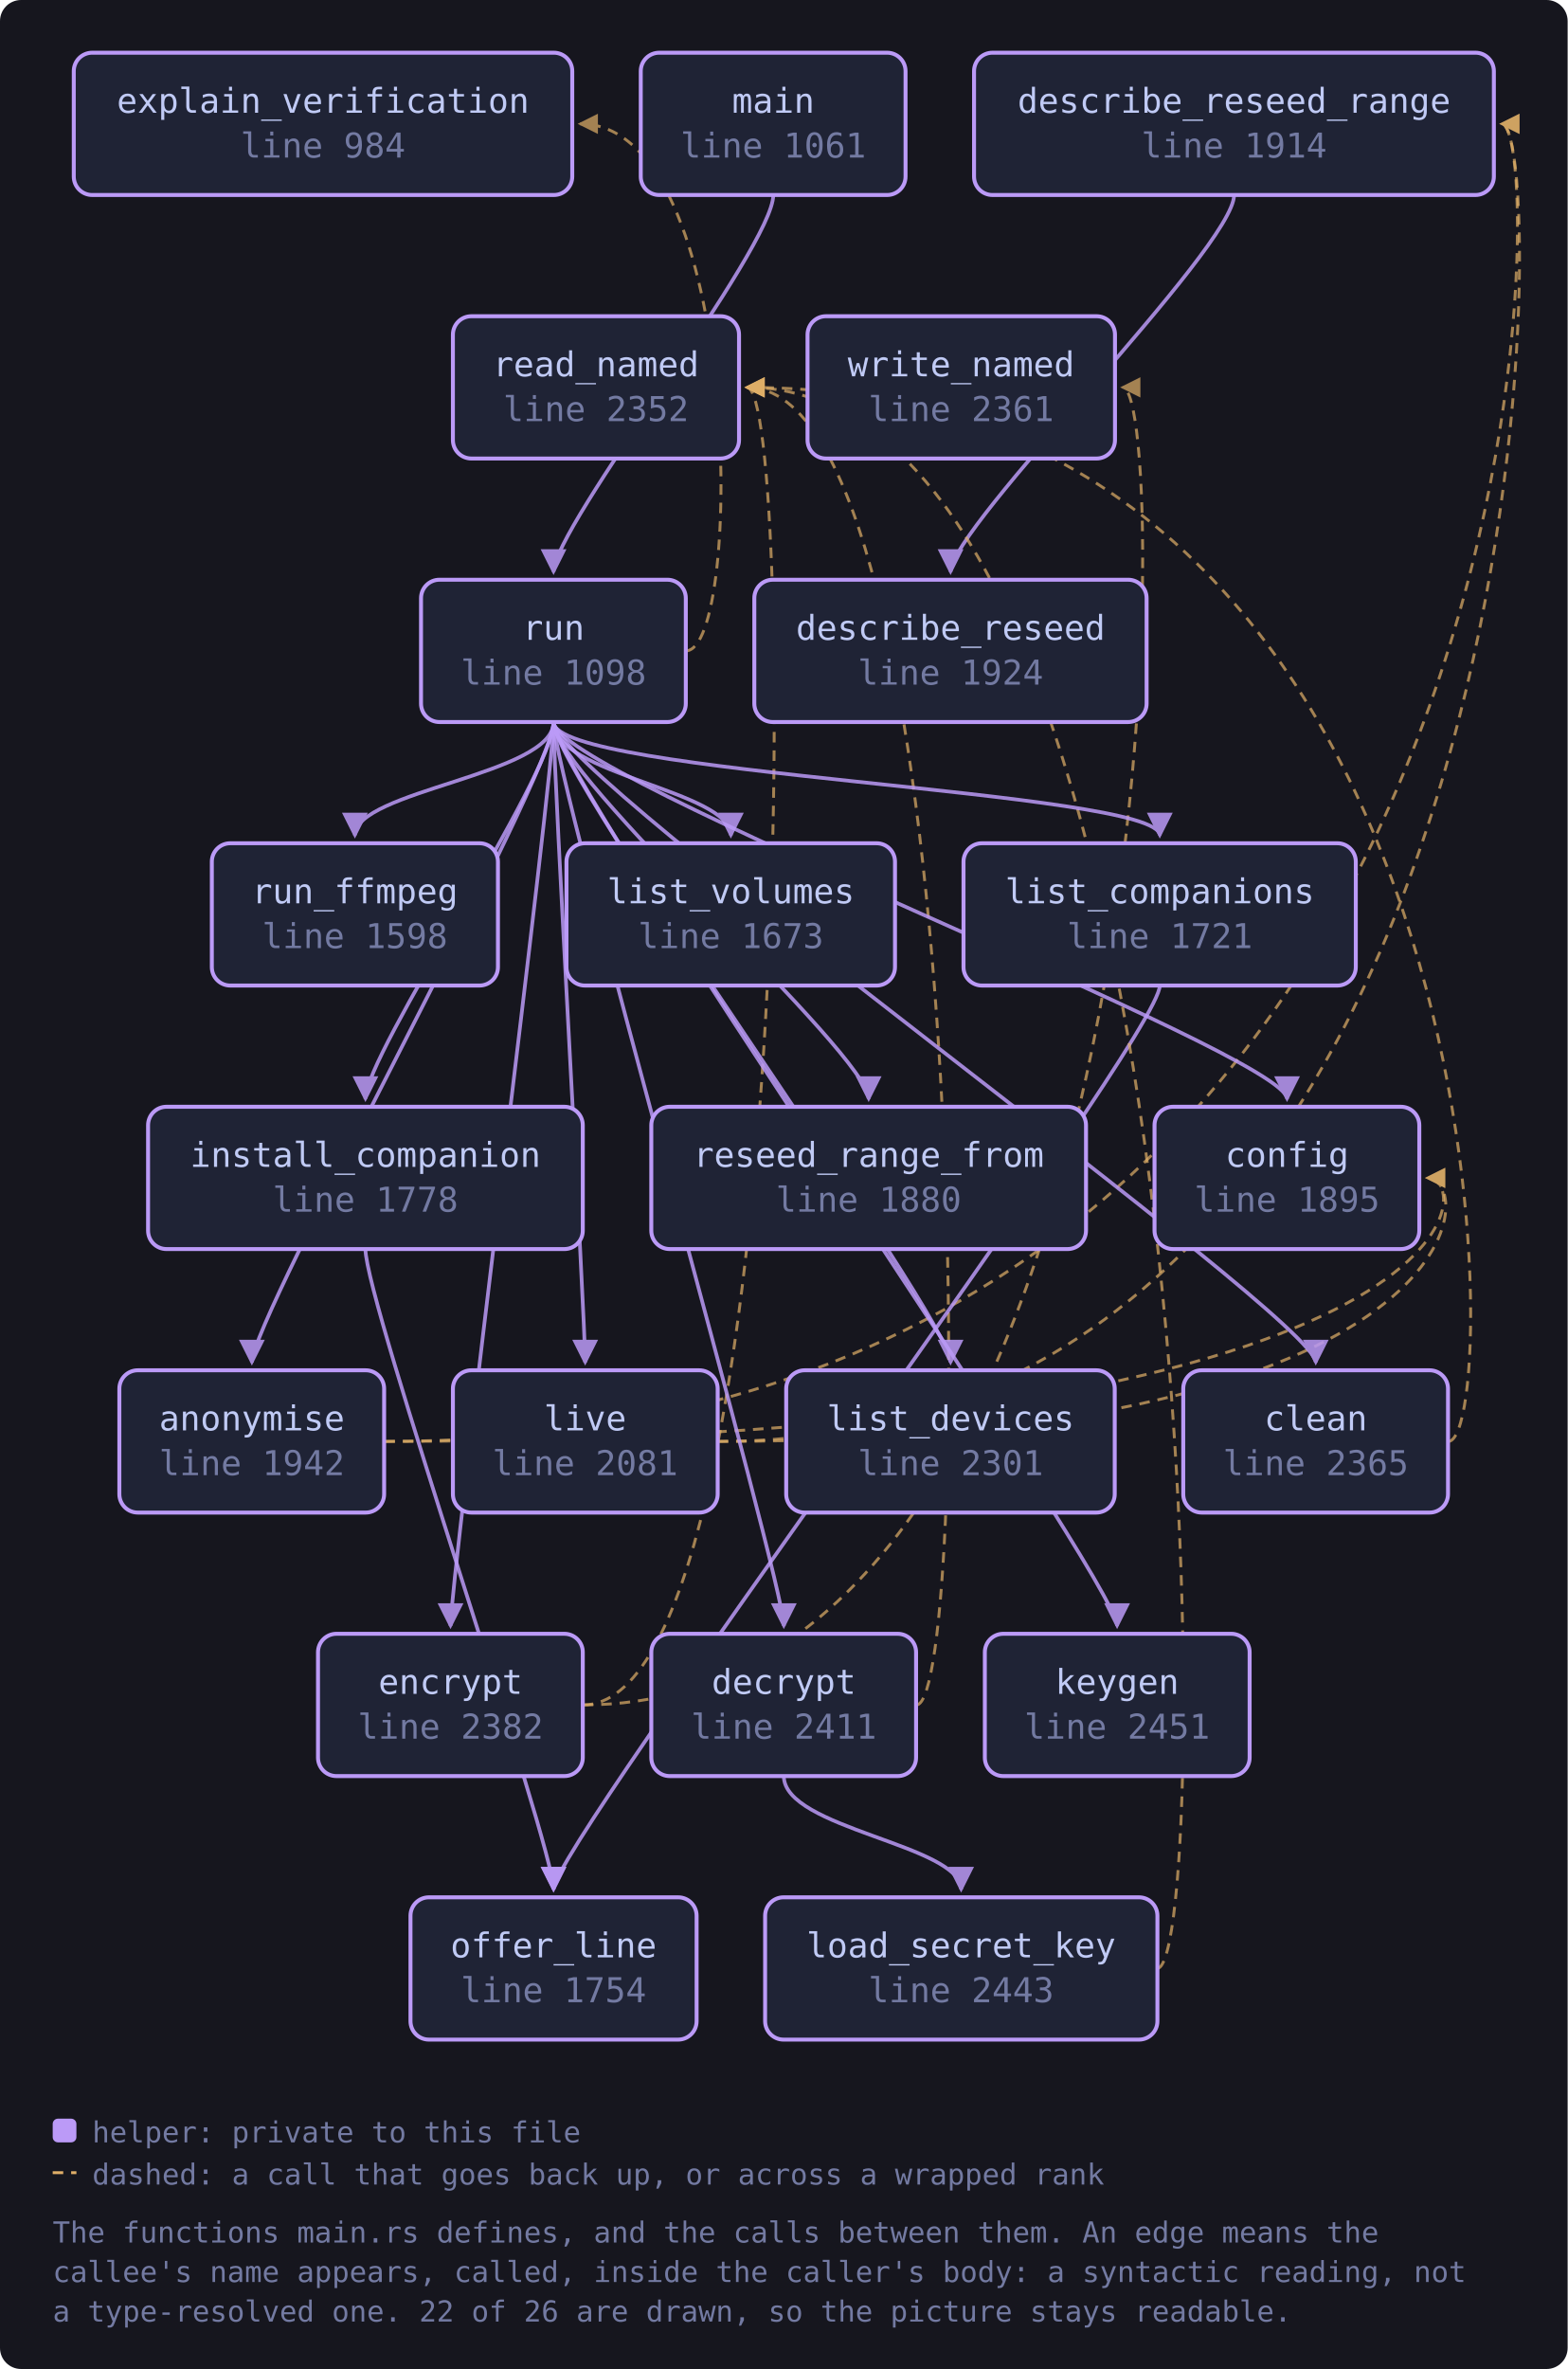
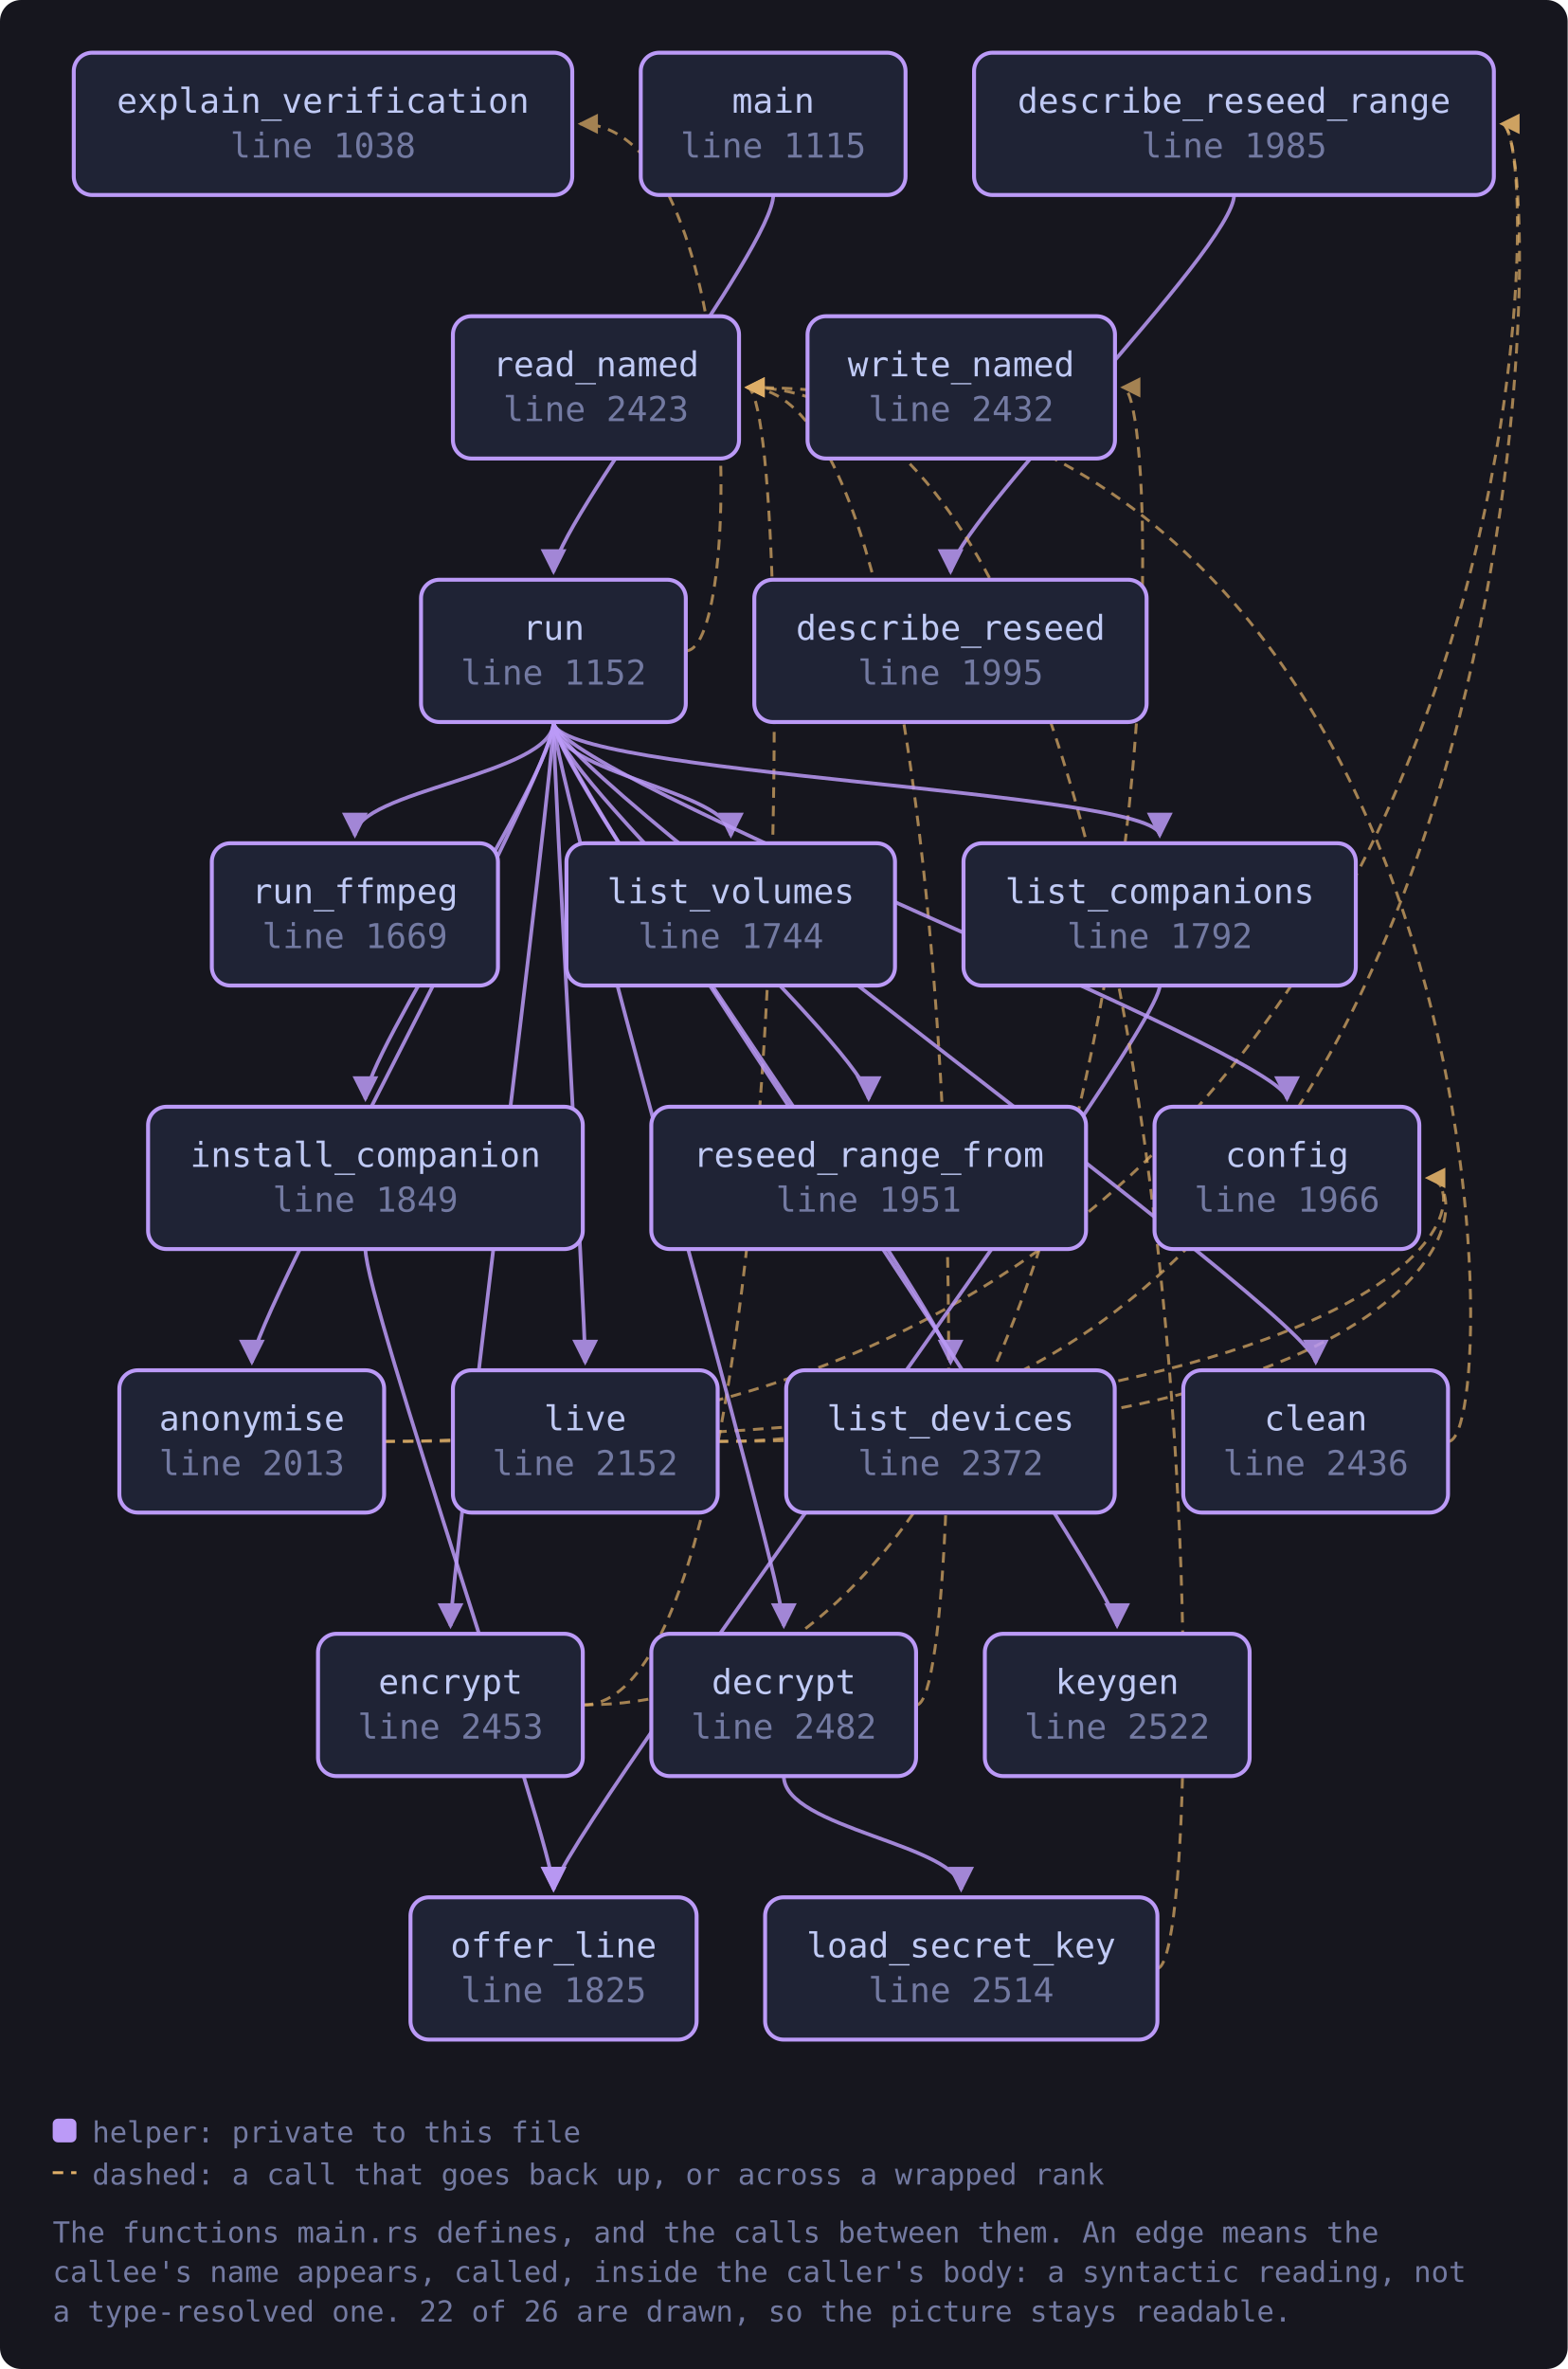
<svg xmlns="http://www.w3.org/2000/svg" viewBox="0 0 595 899" width="595" height="899" style="max-width:100%;height:auto" role="img" aria-label="flowchart">
  <defs>
    <marker id="a-muted" viewBox="0 0 8 8" refX="7" refY="4" markerWidth="7" markerHeight="7" orient="auto-start-reverse">
      <path d="M0 0 L8 4 L0 8 z" fill="var(--muted, #737aa2)" />
    </marker>
    <marker id="a-warn" viewBox="0 0 8 8" refX="7" refY="4" markerWidth="7" markerHeight="7" orient="auto-start-reverse">
      <path d="M0 0 L8 4 L0 8 z" fill="var(--warn, #e0af68)" />
    </marker>
    <marker id="a-accent" viewBox="0 0 8 8" refX="7" refY="4" markerWidth="7" markerHeight="7" orient="auto-start-reverse">
      <path d="M0 0 L8 4 L0 8 z" fill="var(--accent, #7aa2f7)" />
    </marker>
    <marker id="a-cyan" viewBox="0 0 8 8" refX="7" refY="4" markerWidth="7" markerHeight="7" orient="auto-start-reverse">
      <path d="M0 0 L8 4 L0 8 z" fill="var(--cyan, #7dcfff)" />
    </marker>
    <marker id="a-accent-2" viewBox="0 0 8 8" refX="7" refY="4" markerWidth="7" markerHeight="7" orient="auto-start-reverse">
      <path d="M0 0 L8 4 L0 8 z" fill="var(--accent-2, #bb9af7)" />
    </marker>
  </defs>
  <rect x="0" y="0" width="595" height="899" fill="var(--bg-inset, #16161e)" rx="8" />
  <path d="M145.9 547.0 C 560.8 547.0, 560.8 447.0, 541.8 447.0" fill="none" stroke="var(--warn, #e0af68)" stroke-width="1.1" opacity="0.7" stroke-dasharray="4 3" marker-end="url(#a-warn)" />
  <path d="M145.9 547.0 C 589.0 547.0, 589.0 47.0, 570.0 47.0" fill="none" stroke="var(--warn, #e0af68)" stroke-width="1.1" opacity="0.7" stroke-dasharray="4 3" marker-end="url(#a-warn)" />
  <path d="M549.7 547.0 C 571.7 547.0, 571.7 147.0, 283.5 147.0" fill="none" stroke="var(--warn, #e0af68)" stroke-width="1.1" opacity="0.7" stroke-dasharray="4 3" marker-end="url(#a-warn)" />
  <path d="M297.5 674.0 C 297.5 694.0, 364.8 700.0, 364.8 717.0" fill="none" stroke="var(--accent-2, #bb9af7)" stroke-width="1.4" opacity="0.85" marker-end="url(#a-accent-2)" />
  <path d="M347.8 647.0 C 369.8 647.0, 369.8 147.0, 283.5 147.0" fill="none" stroke="var(--warn, #e0af68)" stroke-width="1.1" opacity="0.7" stroke-dasharray="4 3" marker-end="url(#a-warn)" />
  <path d="M468.4 74.0 C 468.4 94.0, 360.8 200.0, 360.8 217.0" fill="none" stroke="var(--accent-2, #bb9af7)" stroke-width="1.4" opacity="0.85" marker-end="url(#a-accent-2)" />
  <path d="M221.2 647.0 C 302.5 647.0, 302.5 147.0, 283.5 147.0" fill="none" stroke="var(--warn, #e0af68)" stroke-width="1.1" opacity="0.7" stroke-dasharray="4 3" marker-end="url(#a-warn)" />
  <path d="M221.2 647.0 C 445.1 647.0, 445.1 147.0, 426.1 147.0" fill="none" stroke="var(--warn, #e0af68)" stroke-width="1.1" opacity="0.7" stroke-dasharray="4 3" marker-end="url(#a-warn)" />
  <path d="M138.7 474.0 C 138.7 494.0, 210.1 700.0, 210.1 717.0" fill="none" stroke="var(--accent-2, #bb9af7)" stroke-width="1.4" opacity="0.85" marker-end="url(#a-accent-2)" />
  <path d="M440.2 374.0 C 440.2 394.0, 210.1 700.0, 210.1 717.0" fill="none" stroke="var(--accent-2, #bb9af7)" stroke-width="1.4" opacity="0.85" marker-end="url(#a-accent-2)" />
  <path d="M272.4 547.0 C 560.8 547.0, 560.8 447.0, 541.8 447.0" fill="none" stroke="var(--warn, #e0af68)" stroke-width="1.1" opacity="0.7" stroke-dasharray="4 3" marker-end="url(#a-warn)" />
  <path d="M272.4 547.0 C 589.0 547.0, 589.0 47.0, 570.0 47.0" fill="none" stroke="var(--warn, #e0af68)" stroke-width="1.1" opacity="0.7" stroke-dasharray="4 3" marker-end="url(#a-warn)" />
  <path d="M439.2 747.0 C 461.2 747.0, 461.2 147.0, 283.5 147.0" fill="none" stroke="var(--warn, #e0af68)" stroke-width="1.1" opacity="0.7" stroke-dasharray="4 3" marker-end="url(#a-warn)" />
  <path d="M293.5 74.0 C 293.5 94.0, 210.1 200.0, 210.1 217.0" fill="none" stroke="var(--accent-2, #bb9af7)" stroke-width="1.4" opacity="0.85" marker-end="url(#a-accent-2)" />
  <path d="M210.1 274.0 C 210.1 294.0, 95.6 500.0, 95.6 517.0" fill="none" stroke="var(--accent-2, #bb9af7)" stroke-width="1.4" opacity="0.85" marker-end="url(#a-accent-2)" />
  <path d="M210.1 274.0 C 210.1 294.0, 499.4 500.0, 499.4 517.0" fill="none" stroke="var(--accent-2, #bb9af7)" stroke-width="1.4" opacity="0.85" marker-end="url(#a-accent-2)" />
  <path d="M210.1 274.0 C 210.1 294.0, 488.5 400.0, 488.5 417.0" fill="none" stroke="var(--accent-2, #bb9af7)" stroke-width="1.4" opacity="0.85" marker-end="url(#a-accent-2)" />
  <path d="M210.1 274.0 C 210.1 294.0, 297.5 600.0, 297.5 617.0" fill="none" stroke="var(--accent-2, #bb9af7)" stroke-width="1.4" opacity="0.85" marker-end="url(#a-accent-2)" />
  <path d="M210.1 274.0 C 210.1 294.0, 171.0 600.0, 171.0 617.0" fill="none" stroke="var(--accent-2, #bb9af7)" stroke-width="1.4" opacity="0.85" marker-end="url(#a-accent-2)" />
  <path d="M260.3 247.0 C 282.3 247.0, 282.3 47.0, 220.2 47.0" fill="none" stroke="var(--warn, #e0af68)" stroke-width="1.1" opacity="0.7" stroke-dasharray="4 3" marker-end="url(#a-warn)" />
  <path d="M210.1 274.0 C 210.1 294.0, 138.7 400.0, 138.7 417.0" fill="none" stroke="var(--accent-2, #bb9af7)" stroke-width="1.4" opacity="0.85" marker-end="url(#a-accent-2)" />
  <path d="M210.1 274.0 C 210.1 294.0, 424.0 600.0, 424.0 617.0" fill="none" stroke="var(--accent-2, #bb9af7)" stroke-width="1.4" opacity="0.85" marker-end="url(#a-accent-2)" />
  <path d="M210.1 274.0 C 210.1 294.0, 440.2 300.0, 440.2 317.0" fill="none" stroke="var(--accent-2, #bb9af7)" stroke-width="1.4" opacity="0.85" marker-end="url(#a-accent-2)" />
  <path d="M210.1 274.0 C 210.1 294.0, 360.8 500.0, 360.8 517.0" fill="none" stroke="var(--accent-2, #bb9af7)" stroke-width="1.4" opacity="0.85" marker-end="url(#a-accent-2)" />
  <path d="M210.1 274.0 C 210.1 294.0, 277.4 300.0, 277.4 317.0" fill="none" stroke="var(--accent-2, #bb9af7)" stroke-width="1.4" opacity="0.85" marker-end="url(#a-accent-2)" />
  <path d="M210.1 274.0 C 210.1 294.0, 222.1 500.0, 222.1 517.0" fill="none" stroke="var(--accent-2, #bb9af7)" stroke-width="1.4" opacity="0.85" marker-end="url(#a-accent-2)" />
  <path d="M210.1 274.0 C 210.1 294.0, 329.7 400.0, 329.7 417.0" fill="none" stroke="var(--accent-2, #bb9af7)" stroke-width="1.4" opacity="0.85" marker-end="url(#a-accent-2)" />
  <path d="M210.1 274.0 C 210.1 294.0, 134.7 300.0, 134.7 317.0" fill="none" stroke="var(--accent-2, #bb9af7)" stroke-width="1.4" opacity="0.85" marker-end="url(#a-accent-2)" />
-   <a href="https://github.com/tilas01/veilvoice/blob/main/crates/veilvoice-cli/src/main.rs#L984" target="_blank" rel="noopener noreferrer">
+   <a href="https://github.com/tilas01/veilvoice/blob/main/crates/veilvoice-cli/src/main.rs#L1038" target="_blank" rel="noopener noreferrer">
    <rect x="28.0" y="20.0" width="189.2" height="54.0" rx="7" fill="var(--bg-soft, #1f2335)" stroke="var(--accent-2, #bb9af7)" stroke-width="1.5" />
    <text x="122.6" y="42.8" font-family="ui-monospace, SFMono-Regular, Menlo, Consolas, monospace" font-size="13" fill="var(--fg, #c0caf5)" text-anchor="middle">explain_verification</text>
-     <text x="122.6" y="59.8" font-family="ui-monospace, SFMono-Regular, Menlo, Consolas, monospace" font-size="13" fill="var(--muted, #737aa2)" text-anchor="middle">line 984</text>
+     <text x="122.6" y="59.8" font-family="ui-monospace, SFMono-Regular, Menlo, Consolas, monospace" font-size="13" fill="var(--muted, #737aa2)" text-anchor="middle">line 1038</text>
  </a>
-   <a href="https://github.com/tilas01/veilvoice/blob/main/crates/veilvoice-cli/src/main.rs#L1061" target="_blank" rel="noopener noreferrer">
+   <a href="https://github.com/tilas01/veilvoice/blob/main/crates/veilvoice-cli/src/main.rs#L1115" target="_blank" rel="noopener noreferrer">
    <rect x="243.2" y="20.0" width="100.5" height="54.0" rx="7" fill="var(--bg-soft, #1f2335)" stroke="var(--accent-2, #bb9af7)" stroke-width="1.5" />
    <text x="293.5" y="42.8" font-family="ui-monospace, SFMono-Regular, Menlo, Consolas, monospace" font-size="13" fill="var(--fg, #c0caf5)" text-anchor="middle">main</text>
-     <text x="293.5" y="59.8" font-family="ui-monospace, SFMono-Regular, Menlo, Consolas, monospace" font-size="13" fill="var(--muted, #737aa2)" text-anchor="middle">line 1061</text>
+     <text x="293.5" y="59.8" font-family="ui-monospace, SFMono-Regular, Menlo, Consolas, monospace" font-size="13" fill="var(--muted, #737aa2)" text-anchor="middle">line 1115</text>
  </a>
-   <a href="https://github.com/tilas01/veilvoice/blob/main/crates/veilvoice-cli/src/main.rs#L1098" target="_blank" rel="noopener noreferrer">
+   <a href="https://github.com/tilas01/veilvoice/blob/main/crates/veilvoice-cli/src/main.rs#L1152" target="_blank" rel="noopener noreferrer">
    <rect x="159.8" y="220.0" width="100.5" height="54.0" rx="7" fill="var(--bg-soft, #1f2335)" stroke="var(--accent-2, #bb9af7)" stroke-width="1.5" />
    <text x="210.1" y="242.8" font-family="ui-monospace, SFMono-Regular, Menlo, Consolas, monospace" font-size="13" fill="var(--fg, #c0caf5)" text-anchor="middle">run</text>
-     <text x="210.1" y="259.8" font-family="ui-monospace, SFMono-Regular, Menlo, Consolas, monospace" font-size="13" fill="var(--muted, #737aa2)" text-anchor="middle">line 1098</text>
+     <text x="210.1" y="259.8" font-family="ui-monospace, SFMono-Regular, Menlo, Consolas, monospace" font-size="13" fill="var(--muted, #737aa2)" text-anchor="middle">line 1152</text>
  </a>
-   <a href="https://github.com/tilas01/veilvoice/blob/main/crates/veilvoice-cli/src/main.rs#L1598" target="_blank" rel="noopener noreferrer">
+   <a href="https://github.com/tilas01/veilvoice/blob/main/crates/veilvoice-cli/src/main.rs#L1669" target="_blank" rel="noopener noreferrer">
    <rect x="80.4" y="320.0" width="108.6" height="54.0" rx="7" fill="var(--bg-soft, #1f2335)" stroke="var(--accent-2, #bb9af7)" stroke-width="1.5" />
    <text x="134.7" y="342.8" font-family="ui-monospace, SFMono-Regular, Menlo, Consolas, monospace" font-size="13" fill="var(--fg, #c0caf5)" text-anchor="middle">run_ffmpeg</text>
-     <text x="134.7" y="359.8" font-family="ui-monospace, SFMono-Regular, Menlo, Consolas, monospace" font-size="13" fill="var(--muted, #737aa2)" text-anchor="middle">line 1598</text>
+     <text x="134.7" y="359.8" font-family="ui-monospace, SFMono-Regular, Menlo, Consolas, monospace" font-size="13" fill="var(--muted, #737aa2)" text-anchor="middle">line 1669</text>
  </a>
-   <a href="https://github.com/tilas01/veilvoice/blob/main/crates/veilvoice-cli/src/main.rs#L1673" target="_blank" rel="noopener noreferrer">
+   <a href="https://github.com/tilas01/veilvoice/blob/main/crates/veilvoice-cli/src/main.rs#L1744" target="_blank" rel="noopener noreferrer">
    <rect x="215.0" y="320.0" width="124.7" height="54.0" rx="7" fill="var(--bg-soft, #1f2335)" stroke="var(--accent-2, #bb9af7)" stroke-width="1.5" />
    <text x="277.4" y="342.8" font-family="ui-monospace, SFMono-Regular, Menlo, Consolas, monospace" font-size="13" fill="var(--fg, #c0caf5)" text-anchor="middle">list_volumes</text>
-     <text x="277.4" y="359.8" font-family="ui-monospace, SFMono-Regular, Menlo, Consolas, monospace" font-size="13" fill="var(--muted, #737aa2)" text-anchor="middle">line 1673</text>
+     <text x="277.4" y="359.8" font-family="ui-monospace, SFMono-Regular, Menlo, Consolas, monospace" font-size="13" fill="var(--muted, #737aa2)" text-anchor="middle">line 1744</text>
  </a>
-   <a href="https://github.com/tilas01/veilvoice/blob/main/crates/veilvoice-cli/src/main.rs#L1721" target="_blank" rel="noopener noreferrer">
+   <a href="https://github.com/tilas01/veilvoice/blob/main/crates/veilvoice-cli/src/main.rs#L1792" target="_blank" rel="noopener noreferrer">
    <rect x="365.7" y="320.0" width="148.9" height="54.0" rx="7" fill="var(--bg-soft, #1f2335)" stroke="var(--accent-2, #bb9af7)" stroke-width="1.5" />
    <text x="440.2" y="342.8" font-family="ui-monospace, SFMono-Regular, Menlo, Consolas, monospace" font-size="13" fill="var(--fg, #c0caf5)" text-anchor="middle">list_companions</text>
-     <text x="440.2" y="359.8" font-family="ui-monospace, SFMono-Regular, Menlo, Consolas, monospace" font-size="13" fill="var(--muted, #737aa2)" text-anchor="middle">line 1721</text>
+     <text x="440.2" y="359.8" font-family="ui-monospace, SFMono-Regular, Menlo, Consolas, monospace" font-size="13" fill="var(--muted, #737aa2)" text-anchor="middle">line 1792</text>
  </a>
-   <a href="https://github.com/tilas01/veilvoice/blob/main/crates/veilvoice-cli/src/main.rs#L1754" target="_blank" rel="noopener noreferrer">
+   <a href="https://github.com/tilas01/veilvoice/blob/main/crates/veilvoice-cli/src/main.rs#L1825" target="_blank" rel="noopener noreferrer">
    <rect x="155.8" y="720.0" width="108.6" height="54.0" rx="7" fill="var(--bg-soft, #1f2335)" stroke="var(--accent-2, #bb9af7)" stroke-width="1.5" />
    <text x="210.1" y="742.8" font-family="ui-monospace, SFMono-Regular, Menlo, Consolas, monospace" font-size="13" fill="var(--fg, #c0caf5)" text-anchor="middle">offer_line</text>
-     <text x="210.1" y="759.8" font-family="ui-monospace, SFMono-Regular, Menlo, Consolas, monospace" font-size="13" fill="var(--muted, #737aa2)" text-anchor="middle">line 1754</text>
+     <text x="210.1" y="759.8" font-family="ui-monospace, SFMono-Regular, Menlo, Consolas, monospace" font-size="13" fill="var(--muted, #737aa2)" text-anchor="middle">line 1825</text>
  </a>
-   <a href="https://github.com/tilas01/veilvoice/blob/main/crates/veilvoice-cli/src/main.rs#L1778" target="_blank" rel="noopener noreferrer">
+   <a href="https://github.com/tilas01/veilvoice/blob/main/crates/veilvoice-cli/src/main.rs#L1849" target="_blank" rel="noopener noreferrer">
    <rect x="56.2" y="420.0" width="165.0" height="54.0" rx="7" fill="var(--bg-soft, #1f2335)" stroke="var(--accent-2, #bb9af7)" stroke-width="1.5" />
    <text x="138.7" y="442.8" font-family="ui-monospace, SFMono-Regular, Menlo, Consolas, monospace" font-size="13" fill="var(--fg, #c0caf5)" text-anchor="middle">install_companion</text>
-     <text x="138.7" y="459.8" font-family="ui-monospace, SFMono-Regular, Menlo, Consolas, monospace" font-size="13" fill="var(--muted, #737aa2)" text-anchor="middle">line 1778</text>
+     <text x="138.7" y="459.8" font-family="ui-monospace, SFMono-Regular, Menlo, Consolas, monospace" font-size="13" fill="var(--muted, #737aa2)" text-anchor="middle">line 1849</text>
  </a>
-   <a href="https://github.com/tilas01/veilvoice/blob/main/crates/veilvoice-cli/src/main.rs#L1880" target="_blank" rel="noopener noreferrer">
+   <a href="https://github.com/tilas01/veilvoice/blob/main/crates/veilvoice-cli/src/main.rs#L1951" target="_blank" rel="noopener noreferrer">
    <rect x="247.2" y="420.0" width="165.0" height="54.0" rx="7" fill="var(--bg-soft, #1f2335)" stroke="var(--accent-2, #bb9af7)" stroke-width="1.5" />
    <text x="329.7" y="442.8" font-family="ui-monospace, SFMono-Regular, Menlo, Consolas, monospace" font-size="13" fill="var(--fg, #c0caf5)" text-anchor="middle">reseed_range_from</text>
-     <text x="329.7" y="459.8" font-family="ui-monospace, SFMono-Regular, Menlo, Consolas, monospace" font-size="13" fill="var(--muted, #737aa2)" text-anchor="middle">line 1880</text>
+     <text x="329.7" y="459.8" font-family="ui-monospace, SFMono-Regular, Menlo, Consolas, monospace" font-size="13" fill="var(--muted, #737aa2)" text-anchor="middle">line 1951</text>
  </a>
-   <a href="https://github.com/tilas01/veilvoice/blob/main/crates/veilvoice-cli/src/main.rs#L1895" target="_blank" rel="noopener noreferrer">
+   <a href="https://github.com/tilas01/veilvoice/blob/main/crates/veilvoice-cli/src/main.rs#L1966" target="_blank" rel="noopener noreferrer">
    <rect x="438.2" y="420.0" width="100.5" height="54.0" rx="7" fill="var(--bg-soft, #1f2335)" stroke="var(--accent-2, #bb9af7)" stroke-width="1.5" />
    <text x="488.5" y="442.8" font-family="ui-monospace, SFMono-Regular, Menlo, Consolas, monospace" font-size="13" fill="var(--fg, #c0caf5)" text-anchor="middle">config</text>
-     <text x="488.5" y="459.8" font-family="ui-monospace, SFMono-Regular, Menlo, Consolas, monospace" font-size="13" fill="var(--muted, #737aa2)" text-anchor="middle">line 1895</text>
+     <text x="488.5" y="459.8" font-family="ui-monospace, SFMono-Regular, Menlo, Consolas, monospace" font-size="13" fill="var(--muted, #737aa2)" text-anchor="middle">line 1966</text>
  </a>
-   <a href="https://github.com/tilas01/veilvoice/blob/main/crates/veilvoice-cli/src/main.rs#L1914" target="_blank" rel="noopener noreferrer">
+   <a href="https://github.com/tilas01/veilvoice/blob/main/crates/veilvoice-cli/src/main.rs#L1985" target="_blank" rel="noopener noreferrer">
    <rect x="369.7" y="20.0" width="197.3" height="54.0" rx="7" fill="var(--bg-soft, #1f2335)" stroke="var(--accent-2, #bb9af7)" stroke-width="1.5" />
    <text x="468.4" y="42.8" font-family="ui-monospace, SFMono-Regular, Menlo, Consolas, monospace" font-size="13" fill="var(--fg, #c0caf5)" text-anchor="middle">describe_reseed_range</text>
-     <text x="468.4" y="59.8" font-family="ui-monospace, SFMono-Regular, Menlo, Consolas, monospace" font-size="13" fill="var(--muted, #737aa2)" text-anchor="middle">line 1914</text>
+     <text x="468.4" y="59.8" font-family="ui-monospace, SFMono-Regular, Menlo, Consolas, monospace" font-size="13" fill="var(--muted, #737aa2)" text-anchor="middle">line 1985</text>
  </a>
-   <a href="https://github.com/tilas01/veilvoice/blob/main/crates/veilvoice-cli/src/main.rs#L1924" target="_blank" rel="noopener noreferrer">
+   <a href="https://github.com/tilas01/veilvoice/blob/main/crates/veilvoice-cli/src/main.rs#L1995" target="_blank" rel="noopener noreferrer">
    <rect x="286.3" y="220.0" width="148.9" height="54.0" rx="7" fill="var(--bg-soft, #1f2335)" stroke="var(--accent-2, #bb9af7)" stroke-width="1.5" />
    <text x="360.8" y="242.8" font-family="ui-monospace, SFMono-Regular, Menlo, Consolas, monospace" font-size="13" fill="var(--fg, #c0caf5)" text-anchor="middle">describe_reseed</text>
-     <text x="360.8" y="259.8" font-family="ui-monospace, SFMono-Regular, Menlo, Consolas, monospace" font-size="13" fill="var(--muted, #737aa2)" text-anchor="middle">line 1924</text>
+     <text x="360.8" y="259.8" font-family="ui-monospace, SFMono-Regular, Menlo, Consolas, monospace" font-size="13" fill="var(--muted, #737aa2)" text-anchor="middle">line 1995</text>
  </a>
-   <a href="https://github.com/tilas01/veilvoice/blob/main/crates/veilvoice-cli/src/main.rs#L1942" target="_blank" rel="noopener noreferrer">
+   <a href="https://github.com/tilas01/veilvoice/blob/main/crates/veilvoice-cli/src/main.rs#L2013" target="_blank" rel="noopener noreferrer">
    <rect x="45.3" y="520.0" width="100.5" height="54.0" rx="7" fill="var(--bg-soft, #1f2335)" stroke="var(--accent-2, #bb9af7)" stroke-width="1.5" />
    <text x="95.6" y="542.8" font-family="ui-monospace, SFMono-Regular, Menlo, Consolas, monospace" font-size="13" fill="var(--fg, #c0caf5)" text-anchor="middle">anonymise</text>
-     <text x="95.6" y="559.8" font-family="ui-monospace, SFMono-Regular, Menlo, Consolas, monospace" font-size="13" fill="var(--muted, #737aa2)" text-anchor="middle">line 1942</text>
+     <text x="95.6" y="559.8" font-family="ui-monospace, SFMono-Regular, Menlo, Consolas, monospace" font-size="13" fill="var(--muted, #737aa2)" text-anchor="middle">line 2013</text>
  </a>
-   <a href="https://github.com/tilas01/veilvoice/blob/main/crates/veilvoice-cli/src/main.rs#L2081" target="_blank" rel="noopener noreferrer">
+   <a href="https://github.com/tilas01/veilvoice/blob/main/crates/veilvoice-cli/src/main.rs#L2152" target="_blank" rel="noopener noreferrer">
    <rect x="171.9" y="520.0" width="100.5" height="54.0" rx="7" fill="var(--bg-soft, #1f2335)" stroke="var(--accent-2, #bb9af7)" stroke-width="1.5" />
    <text x="222.1" y="542.8" font-family="ui-monospace, SFMono-Regular, Menlo, Consolas, monospace" font-size="13" fill="var(--fg, #c0caf5)" text-anchor="middle">live</text>
-     <text x="222.1" y="559.8" font-family="ui-monospace, SFMono-Regular, Menlo, Consolas, monospace" font-size="13" fill="var(--muted, #737aa2)" text-anchor="middle">line 2081</text>
+     <text x="222.1" y="559.8" font-family="ui-monospace, SFMono-Regular, Menlo, Consolas, monospace" font-size="13" fill="var(--muted, #737aa2)" text-anchor="middle">line 2152</text>
  </a>
-   <a href="https://github.com/tilas01/veilvoice/blob/main/crates/veilvoice-cli/src/main.rs#L2301" target="_blank" rel="noopener noreferrer">
+   <a href="https://github.com/tilas01/veilvoice/blob/main/crates/veilvoice-cli/src/main.rs#L2372" target="_blank" rel="noopener noreferrer">
    <rect x="298.4" y="520.0" width="124.7" height="54.0" rx="7" fill="var(--bg-soft, #1f2335)" stroke="var(--accent-2, #bb9af7)" stroke-width="1.5" />
    <text x="360.8" y="542.8" font-family="ui-monospace, SFMono-Regular, Menlo, Consolas, monospace" font-size="13" fill="var(--fg, #c0caf5)" text-anchor="middle">list_devices</text>
-     <text x="360.8" y="559.8" font-family="ui-monospace, SFMono-Regular, Menlo, Consolas, monospace" font-size="13" fill="var(--muted, #737aa2)" text-anchor="middle">line 2301</text>
+     <text x="360.8" y="559.8" font-family="ui-monospace, SFMono-Regular, Menlo, Consolas, monospace" font-size="13" fill="var(--muted, #737aa2)" text-anchor="middle">line 2372</text>
  </a>
-   <a href="https://github.com/tilas01/veilvoice/blob/main/crates/veilvoice-cli/src/main.rs#L2352" target="_blank" rel="noopener noreferrer">
+   <a href="https://github.com/tilas01/veilvoice/blob/main/crates/veilvoice-cli/src/main.rs#L2423" target="_blank" rel="noopener noreferrer">
    <rect x="171.9" y="120.0" width="108.6" height="54.0" rx="7" fill="var(--bg-soft, #1f2335)" stroke="var(--accent-2, #bb9af7)" stroke-width="1.5" />
    <text x="226.2" y="142.8" font-family="ui-monospace, SFMono-Regular, Menlo, Consolas, monospace" font-size="13" fill="var(--fg, #c0caf5)" text-anchor="middle">read_named</text>
-     <text x="226.2" y="159.8" font-family="ui-monospace, SFMono-Regular, Menlo, Consolas, monospace" font-size="13" fill="var(--muted, #737aa2)" text-anchor="middle">line 2352</text>
+     <text x="226.2" y="159.8" font-family="ui-monospace, SFMono-Regular, Menlo, Consolas, monospace" font-size="13" fill="var(--muted, #737aa2)" text-anchor="middle">line 2423</text>
  </a>
-   <a href="https://github.com/tilas01/veilvoice/blob/main/crates/veilvoice-cli/src/main.rs#L2361" target="_blank" rel="noopener noreferrer">
+   <a href="https://github.com/tilas01/veilvoice/blob/main/crates/veilvoice-cli/src/main.rs#L2432" target="_blank" rel="noopener noreferrer">
    <rect x="306.5" y="120.0" width="116.7" height="54.0" rx="7" fill="var(--bg-soft, #1f2335)" stroke="var(--accent-2, #bb9af7)" stroke-width="1.5" />
    <text x="364.8" y="142.8" font-family="ui-monospace, SFMono-Regular, Menlo, Consolas, monospace" font-size="13" fill="var(--fg, #c0caf5)" text-anchor="middle">write_named</text>
-     <text x="364.8" y="159.8" font-family="ui-monospace, SFMono-Regular, Menlo, Consolas, monospace" font-size="13" fill="var(--muted, #737aa2)" text-anchor="middle">line 2361</text>
+     <text x="364.8" y="159.8" font-family="ui-monospace, SFMono-Regular, Menlo, Consolas, monospace" font-size="13" fill="var(--muted, #737aa2)" text-anchor="middle">line 2432</text>
  </a>
-   <a href="https://github.com/tilas01/veilvoice/blob/main/crates/veilvoice-cli/src/main.rs#L2365" target="_blank" rel="noopener noreferrer">
+   <a href="https://github.com/tilas01/veilvoice/blob/main/crates/veilvoice-cli/src/main.rs#L2436" target="_blank" rel="noopener noreferrer">
    <rect x="449.1" y="520.0" width="100.5" height="54.0" rx="7" fill="var(--bg-soft, #1f2335)" stroke="var(--accent-2, #bb9af7)" stroke-width="1.5" />
    <text x="499.4" y="542.8" font-family="ui-monospace, SFMono-Regular, Menlo, Consolas, monospace" font-size="13" fill="var(--fg, #c0caf5)" text-anchor="middle">clean</text>
-     <text x="499.4" y="559.8" font-family="ui-monospace, SFMono-Regular, Menlo, Consolas, monospace" font-size="13" fill="var(--muted, #737aa2)" text-anchor="middle">line 2365</text>
+     <text x="499.4" y="559.8" font-family="ui-monospace, SFMono-Regular, Menlo, Consolas, monospace" font-size="13" fill="var(--muted, #737aa2)" text-anchor="middle">line 2436</text>
  </a>
-   <a href="https://github.com/tilas01/veilvoice/blob/main/crates/veilvoice-cli/src/main.rs#L2382" target="_blank" rel="noopener noreferrer">
+   <a href="https://github.com/tilas01/veilvoice/blob/main/crates/veilvoice-cli/src/main.rs#L2453" target="_blank" rel="noopener noreferrer">
    <rect x="120.7" y="620.0" width="100.5" height="54.0" rx="7" fill="var(--bg-soft, #1f2335)" stroke="var(--accent-2, #bb9af7)" stroke-width="1.5" />
    <text x="171.0" y="642.8" font-family="ui-monospace, SFMono-Regular, Menlo, Consolas, monospace" font-size="13" fill="var(--fg, #c0caf5)" text-anchor="middle">encrypt</text>
-     <text x="171.0" y="659.8" font-family="ui-monospace, SFMono-Regular, Menlo, Consolas, monospace" font-size="13" fill="var(--muted, #737aa2)" text-anchor="middle">line 2382</text>
+     <text x="171.0" y="659.8" font-family="ui-monospace, SFMono-Regular, Menlo, Consolas, monospace" font-size="13" fill="var(--muted, #737aa2)" text-anchor="middle">line 2453</text>
  </a>
-   <a href="https://github.com/tilas01/veilvoice/blob/main/crates/veilvoice-cli/src/main.rs#L2411" target="_blank" rel="noopener noreferrer">
+   <a href="https://github.com/tilas01/veilvoice/blob/main/crates/veilvoice-cli/src/main.rs#L2482" target="_blank" rel="noopener noreferrer">
    <rect x="247.2" y="620.0" width="100.5" height="54.0" rx="7" fill="var(--bg-soft, #1f2335)" stroke="var(--accent-2, #bb9af7)" stroke-width="1.5" />
    <text x="297.5" y="642.8" font-family="ui-monospace, SFMono-Regular, Menlo, Consolas, monospace" font-size="13" fill="var(--fg, #c0caf5)" text-anchor="middle">decrypt</text>
-     <text x="297.5" y="659.8" font-family="ui-monospace, SFMono-Regular, Menlo, Consolas, monospace" font-size="13" fill="var(--muted, #737aa2)" text-anchor="middle">line 2411</text>
+     <text x="297.5" y="659.8" font-family="ui-monospace, SFMono-Regular, Menlo, Consolas, monospace" font-size="13" fill="var(--muted, #737aa2)" text-anchor="middle">line 2482</text>
  </a>
-   <a href="https://github.com/tilas01/veilvoice/blob/main/crates/veilvoice-cli/src/main.rs#L2443" target="_blank" rel="noopener noreferrer">
+   <a href="https://github.com/tilas01/veilvoice/blob/main/crates/veilvoice-cli/src/main.rs#L2514" target="_blank" rel="noopener noreferrer">
    <rect x="290.4" y="720.0" width="148.9" height="54.0" rx="7" fill="var(--bg-soft, #1f2335)" stroke="var(--accent-2, #bb9af7)" stroke-width="1.5" />
    <text x="364.8" y="742.8" font-family="ui-monospace, SFMono-Regular, Menlo, Consolas, monospace" font-size="13" fill="var(--fg, #c0caf5)" text-anchor="middle">load_secret_key</text>
-     <text x="364.8" y="759.8" font-family="ui-monospace, SFMono-Regular, Menlo, Consolas, monospace" font-size="13" fill="var(--muted, #737aa2)" text-anchor="middle">line 2443</text>
+     <text x="364.8" y="759.8" font-family="ui-monospace, SFMono-Regular, Menlo, Consolas, monospace" font-size="13" fill="var(--muted, #737aa2)" text-anchor="middle">line 2514</text>
  </a>
-   <a href="https://github.com/tilas01/veilvoice/blob/main/crates/veilvoice-cli/src/main.rs#L2451" target="_blank" rel="noopener noreferrer">
+   <a href="https://github.com/tilas01/veilvoice/blob/main/crates/veilvoice-cli/src/main.rs#L2522" target="_blank" rel="noopener noreferrer">
    <rect x="373.8" y="620.0" width="100.5" height="54.0" rx="7" fill="var(--bg-soft, #1f2335)" stroke="var(--accent-2, #bb9af7)" stroke-width="1.5" />
    <text x="424.0" y="642.8" font-family="ui-monospace, SFMono-Regular, Menlo, Consolas, monospace" font-size="13" fill="var(--fg, #c0caf5)" text-anchor="middle">keygen</text>
-     <text x="424.0" y="659.8" font-family="ui-monospace, SFMono-Regular, Menlo, Consolas, monospace" font-size="13" fill="var(--muted, #737aa2)" text-anchor="middle">line 2451</text>
+     <text x="424.0" y="659.8" font-family="ui-monospace, SFMono-Regular, Menlo, Consolas, monospace" font-size="13" fill="var(--muted, #737aa2)" text-anchor="middle">line 2522</text>
  </a>
  <rect x="20.0" y="804.0" width="9" height="9" rx="2" fill="var(--accent-2, #bb9af7)" />
  <text x="35.0" y="813.0" font-family="ui-monospace, SFMono-Regular, Menlo, Consolas, monospace" font-size="11" fill="var(--muted, #737aa2)">helper: private to this file</text>
  <path d="M20.0 824.5 L29.0 824.5" stroke="var(--warn, #e0af68)" stroke-width="1.1" stroke-dasharray="4 3" />
  <text x="35.0" y="829.0" font-family="ui-monospace, SFMono-Regular, Menlo, Consolas, monospace" font-size="11" fill="var(--muted, #737aa2)">dashed: a call that goes back up, or across a wrapped rank</text>
  <text x="20.0" y="851.0" font-family="ui-monospace, SFMono-Regular, Menlo, Consolas, monospace" font-size="11" fill="var(--muted, #737aa2)">The functions main.rs defines, and the calls between them. An edge means the</text>
  <text x="20.0" y="866.0" font-family="ui-monospace, SFMono-Regular, Menlo, Consolas, monospace" font-size="11" fill="var(--muted, #737aa2)">callee's name appears, called, inside the caller's body: a syntactic reading, not</text>
  <text x="20.0" y="881.0" font-family="ui-monospace, SFMono-Regular, Menlo, Consolas, monospace" font-size="11" fill="var(--muted, #737aa2)">a type-resolved one. 22 of 26 are drawn, so the picture stays readable.</text>
</svg>
